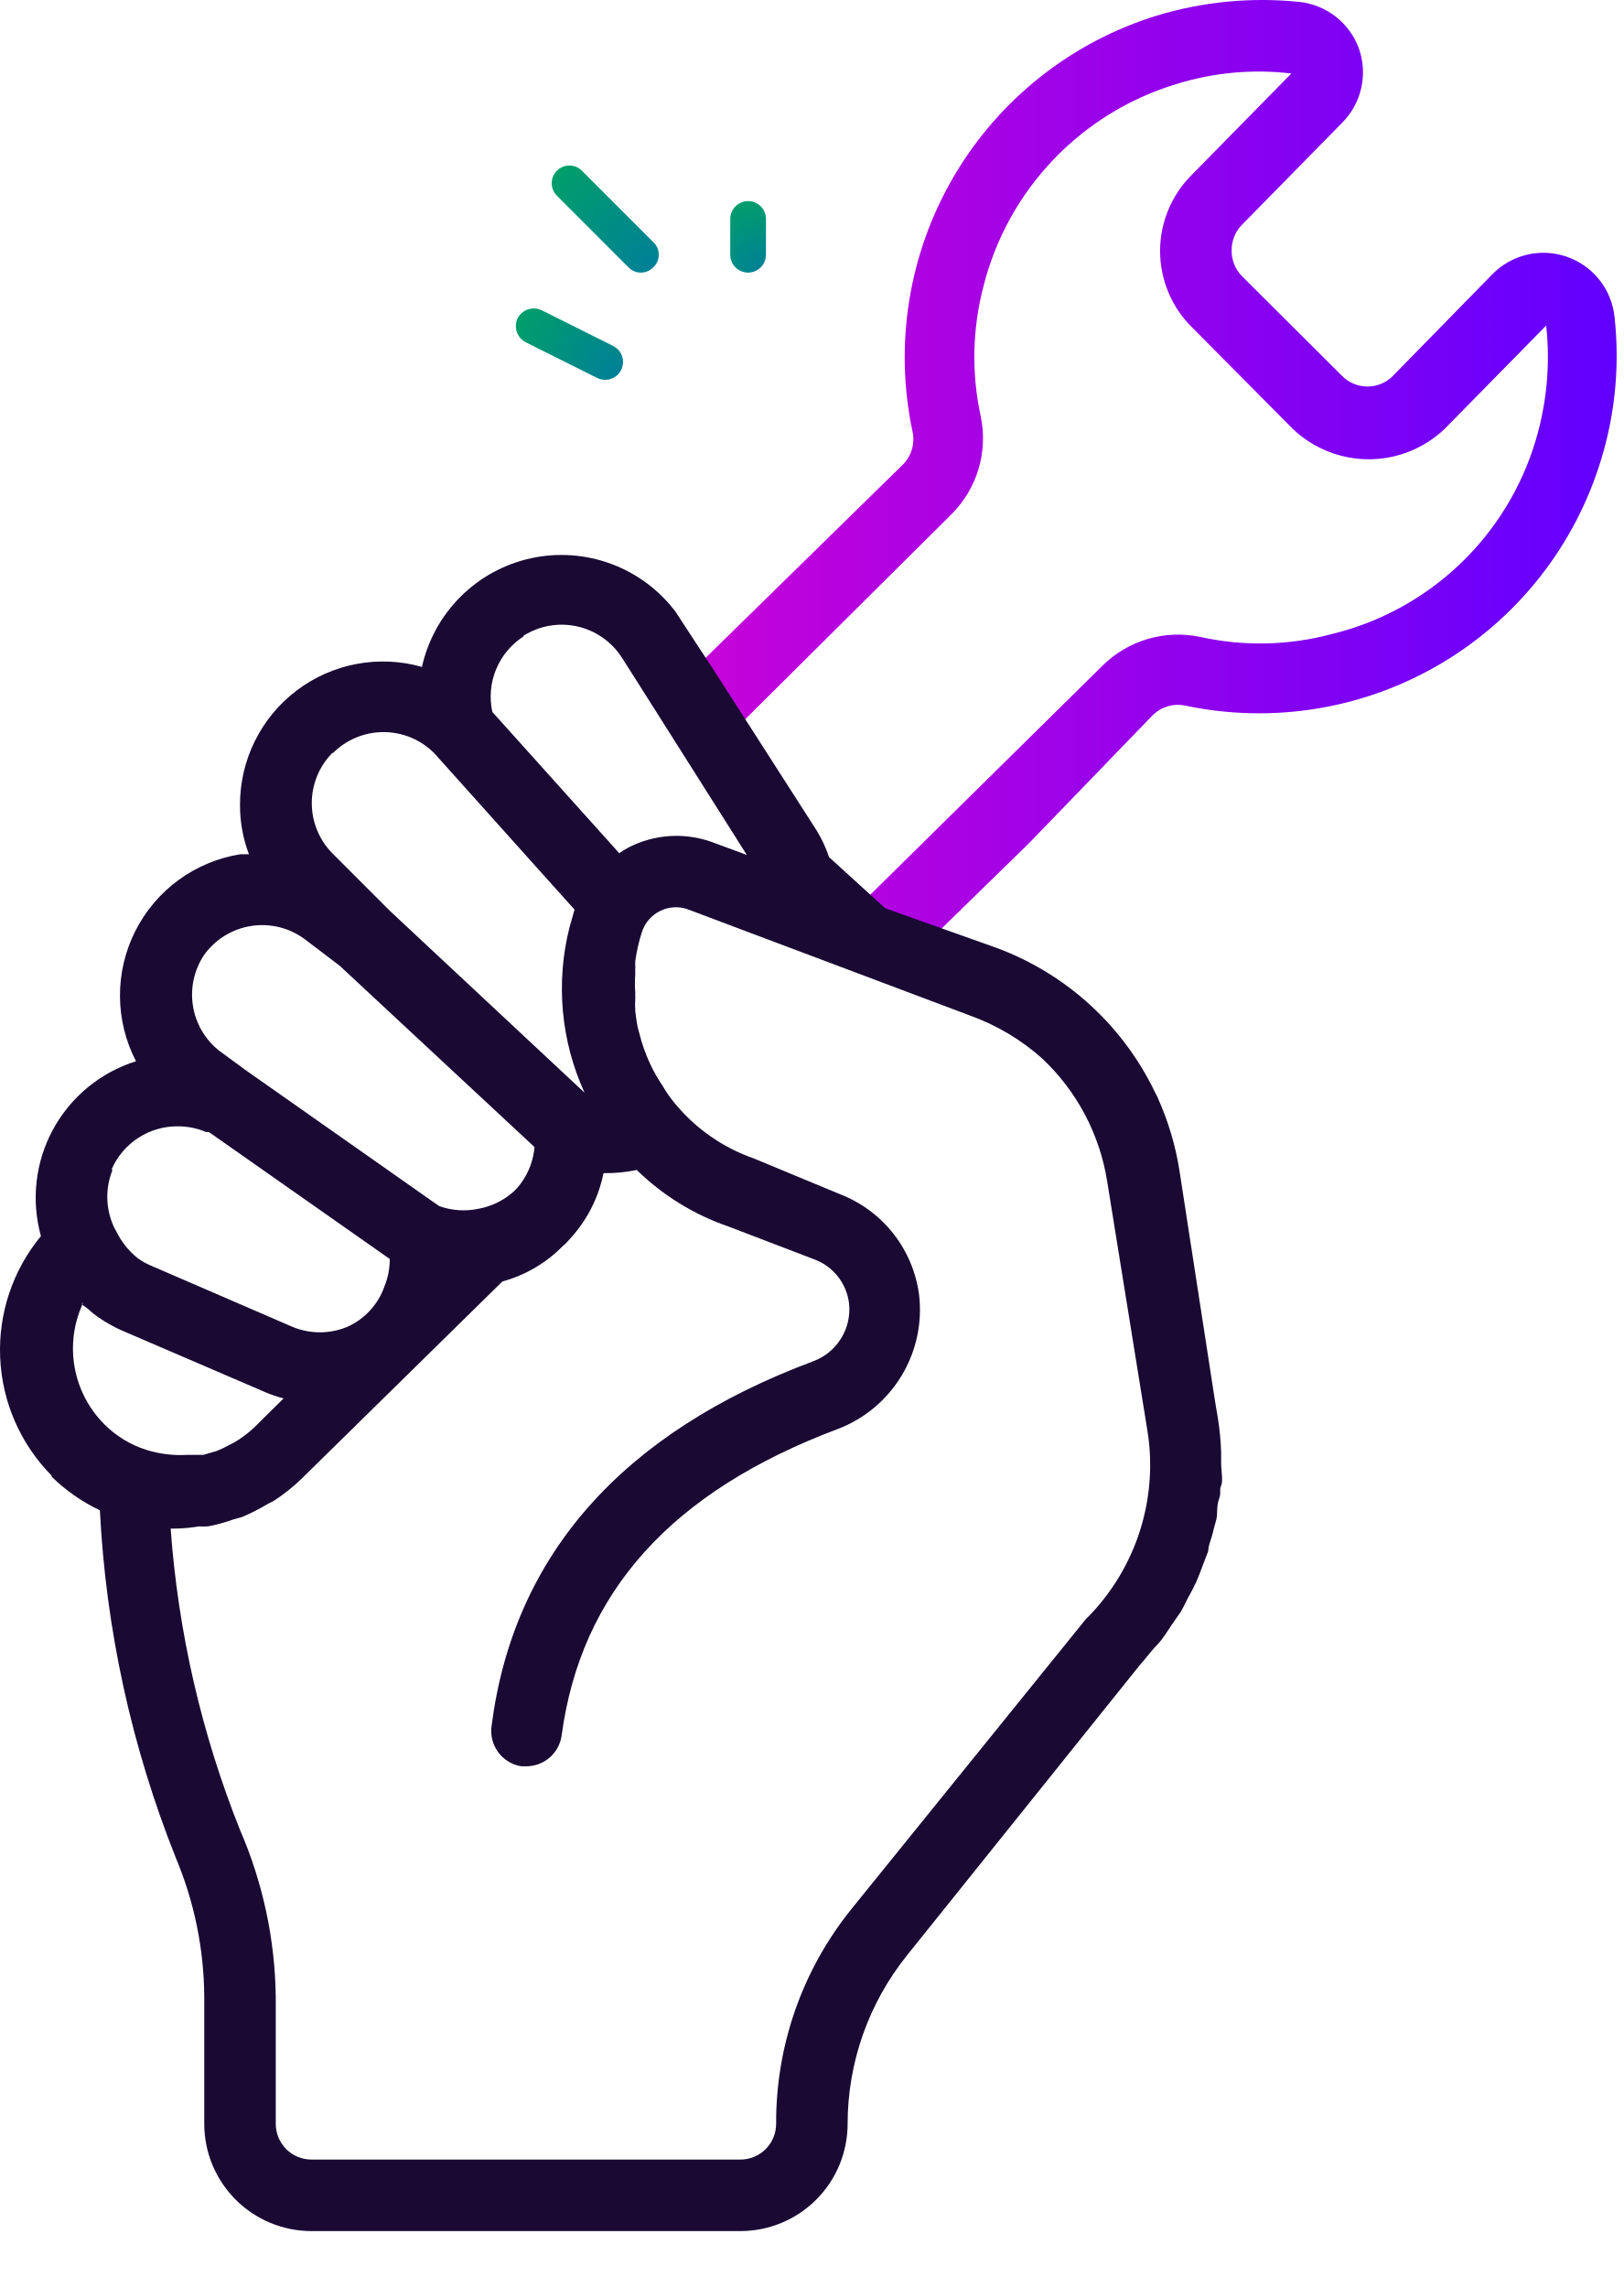
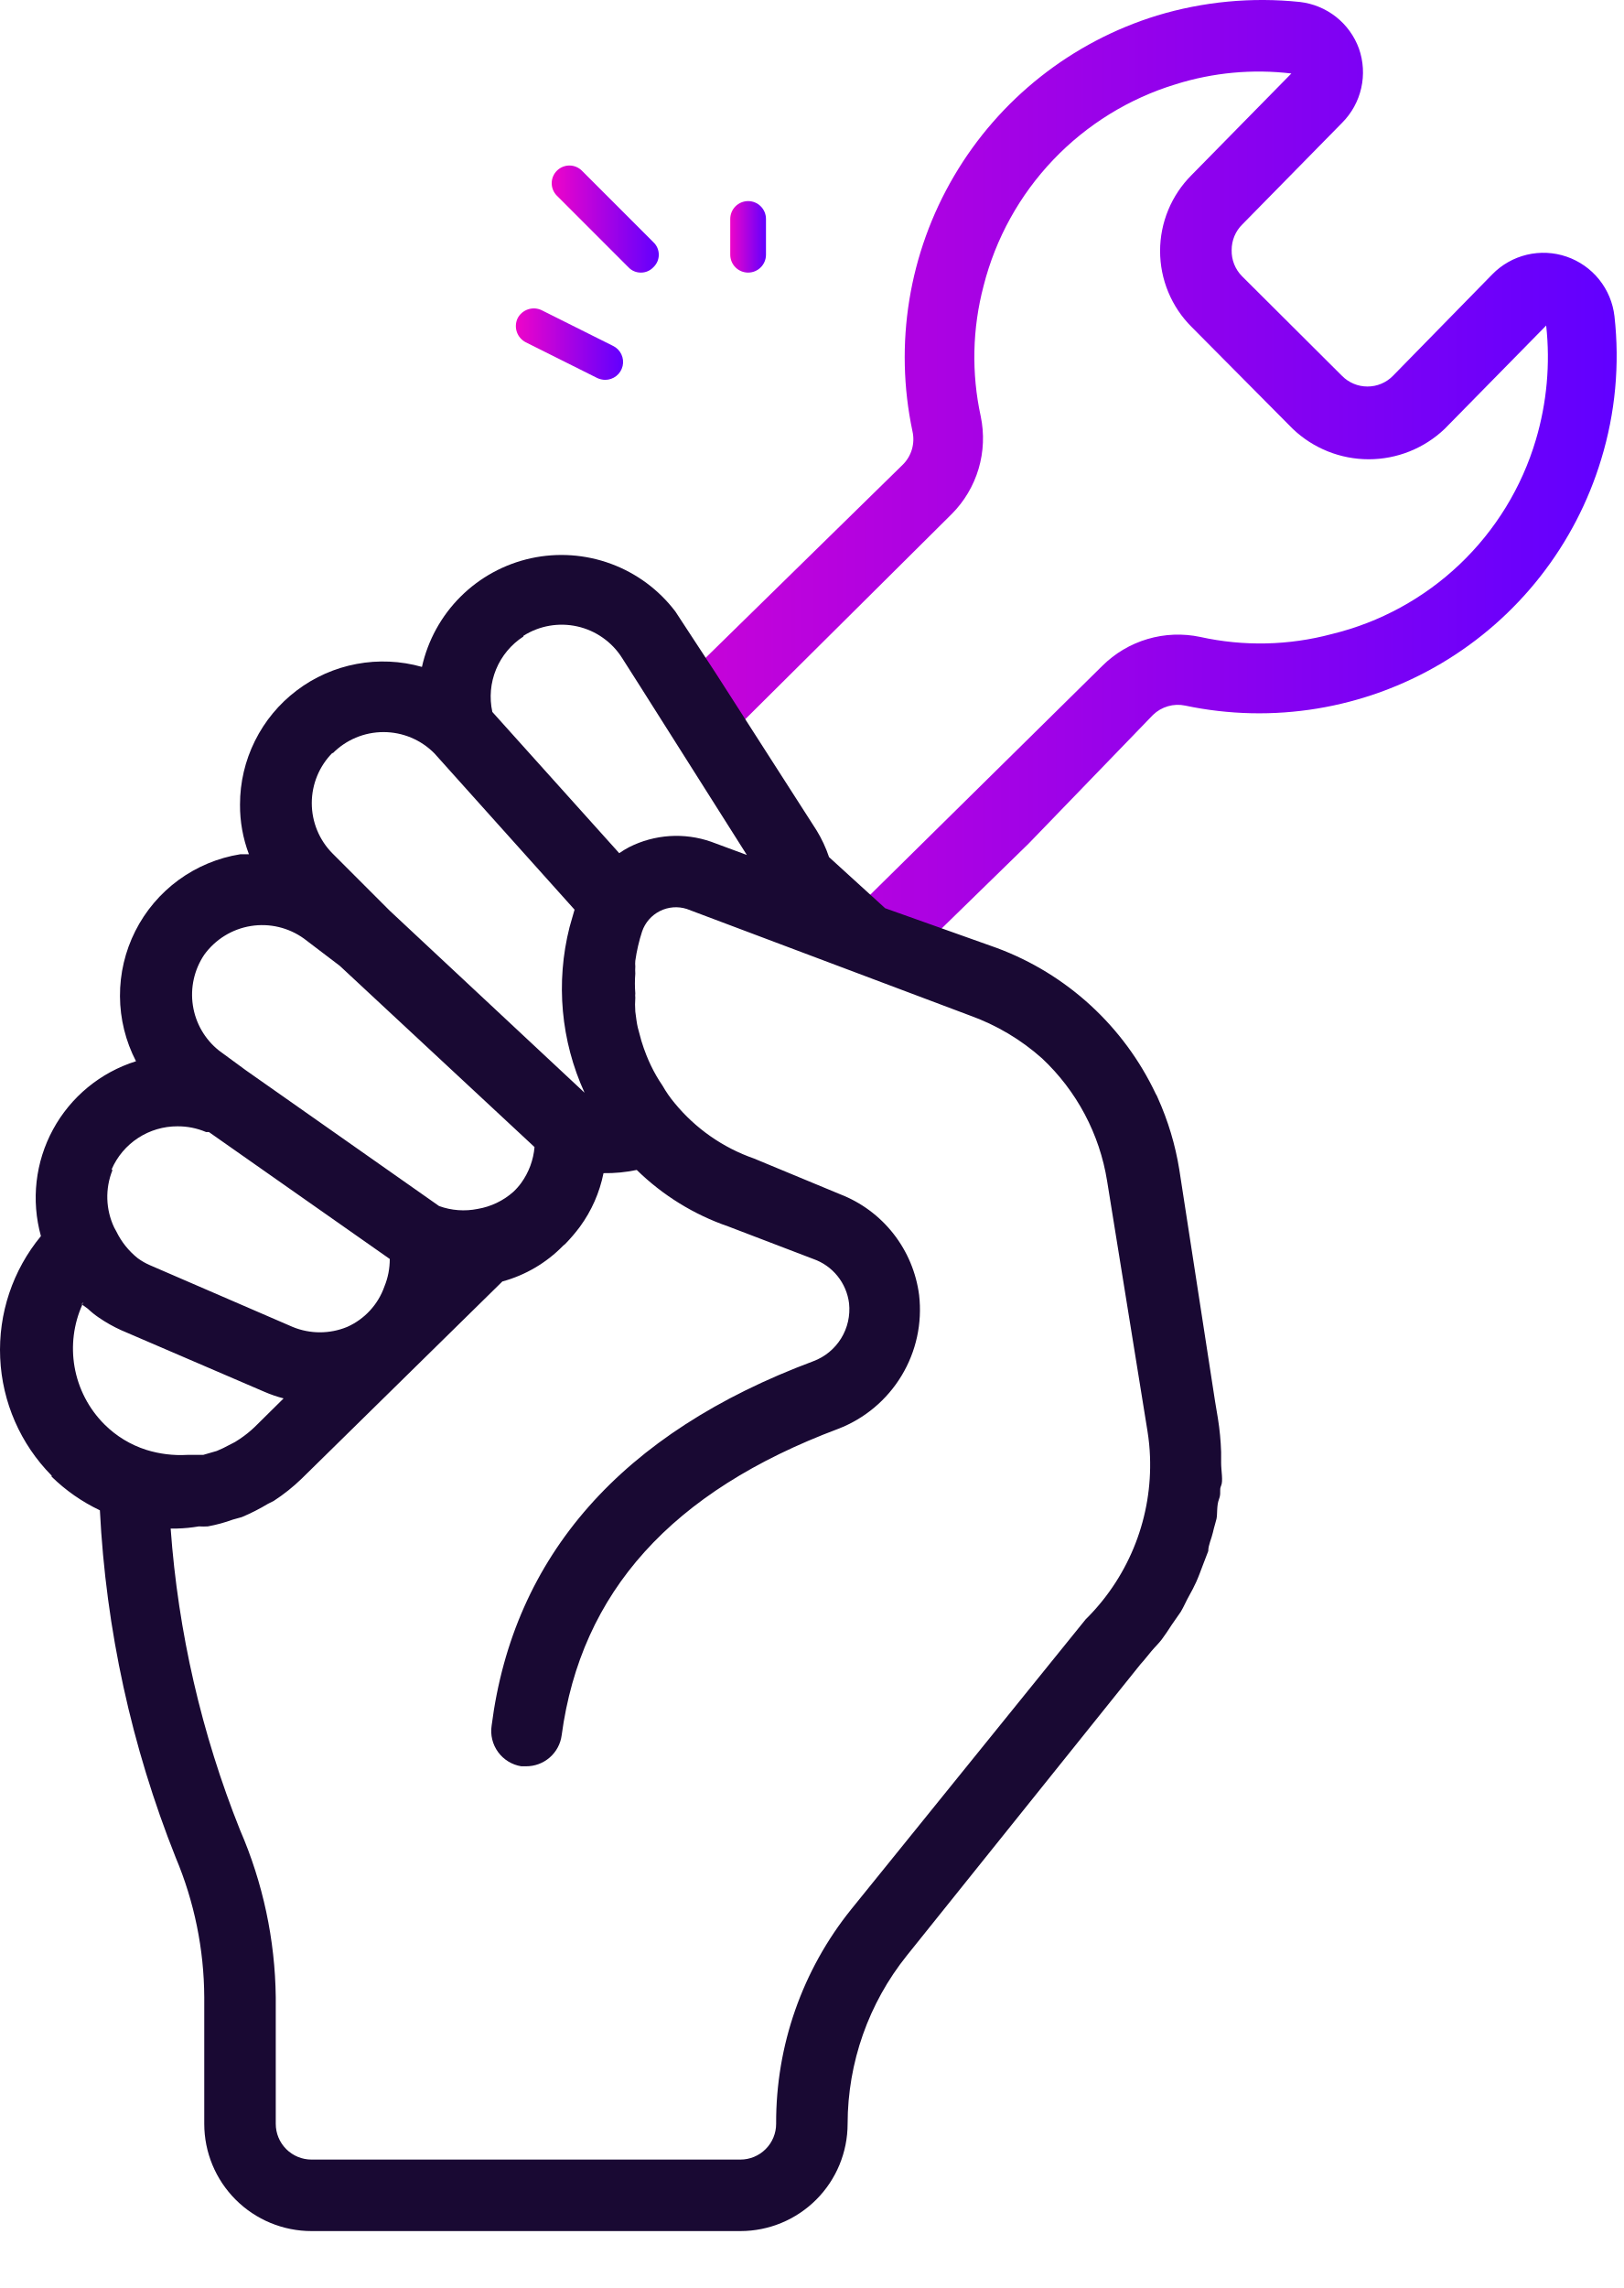
<svg xmlns="http://www.w3.org/2000/svg" width="71" height="100" viewBox="0 0 71 100" fill="none">
-   <path d="M22.628 13.914C22.541 14.101 22.529 14.315 22.596 14.51C22.663 14.705 22.804 14.867 22.988 14.961L26.113 16.523C26.22 16.573 26.337 16.6 26.456 16.602C26.633 16.602 26.805 16.543 26.944 16.433C27.083 16.323 27.181 16.169 27.221 15.997C27.261 15.824 27.241 15.643 27.164 15.483C27.088 15.323 26.959 15.194 26.8 15.117L23.675 13.555C23.488 13.467 23.274 13.456 23.079 13.523C22.884 13.59 22.722 13.73 22.628 13.914Z" fill="url(#paint0_radial_30_10)" />
-   <path d="M28.019 11.914C28.121 11.915 28.223 11.895 28.317 11.854C28.411 11.814 28.496 11.754 28.566 11.679C28.64 11.609 28.7 11.524 28.741 11.43C28.781 11.336 28.802 11.235 28.802 11.133C28.802 11.03 28.781 10.929 28.741 10.835C28.7 10.74 28.64 10.656 28.566 10.586L25.441 7.461C25.296 7.316 25.099 7.234 24.894 7.234C24.689 7.234 24.492 7.316 24.347 7.461C24.202 7.606 24.12 7.802 24.12 8.007C24.12 8.213 24.202 8.409 24.347 8.554L27.472 11.679C27.542 11.754 27.626 11.814 27.721 11.854C27.815 11.895 27.916 11.915 28.019 11.914Z" fill="url(#paint1_radial_30_10)" />
-   <path d="M33.488 11.133V9.57C33.488 9.363 33.406 9.164 33.259 9.018C33.113 8.871 32.914 8.789 32.707 8.789C32.5 8.789 32.301 8.871 32.154 9.018C32.008 9.164 31.926 9.363 31.926 9.57V11.133C31.926 11.34 32.008 11.539 32.154 11.685C32.301 11.832 32.5 11.914 32.707 11.914C32.914 11.914 33.113 11.832 33.259 11.685C33.406 11.539 33.488 11.34 33.488 11.133Z" fill="url(#paint2_radial_30_10)" />
+   <path d="M22.628 13.914C22.541 14.101 22.529 14.315 22.596 14.51C22.663 14.705 22.804 14.867 22.988 14.961L26.113 16.523C26.22 16.573 26.337 16.6 26.456 16.602C26.633 16.602 26.805 16.543 26.944 16.433C27.083 16.323 27.181 16.169 27.221 15.997C27.261 15.824 27.241 15.643 27.164 15.483C27.088 15.323 26.959 15.194 26.8 15.117L23.675 13.555C23.488 13.467 23.274 13.456 23.079 13.523C22.884 13.59 22.722 13.73 22.628 13.914Z" fill="url(#paint0_linear_30_10)" />
+   <path d="M28.019 11.914C28.121 11.915 28.223 11.895 28.317 11.854C28.411 11.814 28.496 11.754 28.566 11.679C28.64 11.609 28.7 11.524 28.741 11.43C28.781 11.336 28.802 11.235 28.802 11.133C28.802 11.03 28.781 10.929 28.741 10.835C28.7 10.74 28.64 10.656 28.566 10.586L25.441 7.461C25.296 7.316 25.099 7.234 24.894 7.234C24.689 7.234 24.492 7.316 24.347 7.461C24.202 7.606 24.12 7.802 24.12 8.007C24.12 8.213 24.202 8.409 24.347 8.554L27.472 11.679C27.542 11.754 27.626 11.814 27.721 11.854C27.815 11.895 27.916 11.915 28.019 11.914V11.914Z" fill="url(#paint1_linear_30_10)" />
+   <path d="M33.488 11.133V9.57C33.488 9.363 33.406 9.164 33.259 9.018C33.113 8.871 32.914 8.789 32.707 8.789C32.5 8.789 32.301 8.871 32.154 9.018C32.008 9.164 31.926 9.363 31.926 9.57V11.133C31.926 11.34 32.008 11.539 32.154 11.685C32.301 11.832 32.5 11.914 32.707 11.914C32.914 11.914 33.113 11.832 33.259 11.685C33.406 11.539 33.488 11.34 33.488 11.133Z" fill="url(#paint2_linear_30_10)" />
  <path d="M39.577 42.131L44.971 36.87L50.409 31.245C50.593 31.067 50.817 30.938 51.062 30.867C51.307 30.796 51.566 30.786 51.816 30.839C55.645 31.648 59.638 30.991 63.007 28.997C66.374 27.004 68.872 23.819 70.004 20.072C70.622 18.05 70.819 15.923 70.583 13.822C70.516 13.234 70.284 12.677 69.913 12.216C69.543 11.755 69.049 11.409 68.489 11.217C67.929 11.025 67.327 10.997 66.751 11.134C66.176 11.272 65.651 11.57 65.239 11.993L60.894 16.431C60.749 16.578 60.576 16.694 60.386 16.773C60.196 16.853 59.991 16.893 59.785 16.893C59.579 16.893 59.374 16.853 59.184 16.773C58.994 16.694 58.821 16.578 58.675 16.431L54.3 12.072C54.151 11.922 54.035 11.744 53.957 11.548C53.879 11.352 53.842 11.142 53.847 10.931C53.846 10.722 53.887 10.514 53.967 10.321C54.048 10.127 54.166 9.952 54.316 9.806L58.675 5.368C59.092 4.951 59.382 4.424 59.512 3.849C59.642 3.274 59.607 2.674 59.41 2.118C59.211 1.573 58.864 1.095 58.409 0.736C57.954 0.378 57.407 0.153 56.832 0.086C54.729 -0.134 52.604 0.068 50.581 0.68C46.852 1.828 43.688 4.33 41.71 7.693C39.732 11.056 39.084 15.037 39.893 18.853C39.951 19.111 39.943 19.38 39.87 19.634C39.796 19.889 39.659 20.12 39.471 20.307L30.377 29.213L32.127 31.886L41.612 22.463C42.16 21.912 42.562 21.234 42.783 20.49C43.004 19.745 43.036 18.957 42.877 18.197C42.466 16.313 42.509 14.358 43.002 12.493C43.526 10.425 44.575 8.527 46.048 6.983C47.521 5.439 49.368 4.301 51.409 3.68C53.04 3.17 54.76 3.01 56.457 3.212L52.097 7.649C51.66 8.085 51.313 8.602 51.077 9.172C50.84 9.742 50.718 10.353 50.718 10.97C50.718 11.587 50.84 12.198 51.077 12.768C51.313 13.338 51.66 13.855 52.097 14.29L56.519 18.744C57.414 19.597 58.603 20.073 59.84 20.073C61.076 20.073 62.265 19.597 63.16 18.744L67.598 14.228C67.781 15.908 67.627 17.608 67.145 19.228C66.53 21.3 65.383 23.174 63.817 24.663C62.251 26.152 60.322 27.204 58.222 27.713C56.343 28.215 54.371 28.258 52.472 27.838C51.709 27.677 50.918 27.708 50.171 27.929C49.423 28.15 48.742 28.554 48.19 29.104L37.145 39.994L39.577 42.131Z" fill="url(#paint3_linear_30_10)" />
  <path fill-rule="evenodd" clip-rule="evenodd" d="M2.258 64.541C2.875 65.144 3.588 65.64 4.367 66.01C4.63 71.215 5.75 76.341 7.68 81.183C8.495 83.117 8.92 85.194 8.93 87.293V92.824C8.93 94.068 9.424 95.26 10.303 96.139C11.182 97.018 12.375 97.512 13.618 97.512H32.37C33.613 97.512 34.805 97.018 35.684 96.139C36.563 95.26 37.057 94.068 37.057 92.824C37.06 90.147 37.975 87.551 39.651 85.464L49.855 72.745C50.027 72.557 50.183 72.354 50.34 72.166C50.496 71.979 50.652 71.838 50.793 71.651C50.933 71.463 51.09 71.229 51.23 71.01L51.621 70.448C51.762 70.213 51.855 69.979 51.98 69.76C52.105 69.541 52.199 69.354 52.293 69.151C52.387 68.948 52.496 68.651 52.59 68.401L52.824 67.791C52.824 67.525 52.965 67.26 53.027 66.979C53.09 66.697 53.137 66.588 53.184 66.385C53.23 66.182 53.184 65.807 53.293 65.525C53.402 65.244 53.293 65.135 53.387 64.932C53.48 64.728 53.387 64.275 53.387 63.947V63.463C53.371 62.971 53.324 62.48 53.246 61.994L53.121 61.244L51.558 51.118C51.384 50.04 51.069 48.989 50.621 47.993C50.596 47.927 50.565 47.864 50.527 47.805C49.131 44.853 46.635 42.565 43.574 41.43L38.698 39.695L36.245 37.461C36.108 37.051 35.924 36.657 35.698 36.289L31.276 29.398L29.526 26.726C28.805 25.776 27.827 25.053 26.709 24.641C25.59 24.229 24.377 24.145 23.213 24.399C22.048 24.654 20.981 25.236 20.136 26.078C19.292 26.919 18.706 27.984 18.447 29.148C17.517 28.884 16.538 28.84 15.589 29.019C14.639 29.197 13.743 29.593 12.973 30.177C12.202 30.759 11.577 31.513 11.147 32.379C10.716 33.244 10.492 34.197 10.493 35.164C10.488 35.906 10.62 36.642 10.883 37.336H10.508C9.532 37.492 8.606 37.878 7.807 38.461C7.009 39.045 6.36 39.81 5.915 40.693C5.469 41.577 5.24 42.553 5.245 43.542C5.25 44.531 5.491 45.505 5.946 46.383C4.396 46.868 3.096 47.936 2.32 49.362C1.544 50.788 1.354 52.46 1.789 54.025C0.556 55.517 -0.079 57.415 0.008 59.349C0.094 61.284 0.896 63.117 2.258 64.494V64.541ZM3.598 57.025L3.555 56.993L3.649 56.915C3.631 56.952 3.614 56.988 3.598 57.025L3.836 57.197C3.987 57.34 4.149 57.471 4.321 57.587C4.627 57.797 4.951 57.98 5.289 58.134L11.54 60.822C11.818 60.944 12.105 61.043 12.399 61.119L11.134 62.369C10.935 62.559 10.721 62.731 10.493 62.885L10.274 63.025L9.758 63.291L9.477 63.416L8.883 63.588H8.43H8.18C7.578 63.622 6.975 63.548 6.399 63.369C5.71 63.15 5.083 62.769 4.571 62.26C3.882 61.574 3.424 60.692 3.258 59.734C3.1 58.816 3.219 57.873 3.598 57.025ZM48.402 51.618C48.074 49.566 47.074 47.68 45.558 46.258C44.636 45.436 43.564 44.8 42.401 44.383L30.026 39.727C29.636 39.602 29.213 39.636 28.848 39.82C28.483 40.004 28.204 40.324 28.072 40.711C27.936 41.129 27.837 41.557 27.775 41.992C27.767 42.075 27.767 42.159 27.775 42.242C27.768 42.346 27.768 42.451 27.775 42.555C27.752 42.841 27.752 43.128 27.775 43.414C27.768 43.477 27.768 43.54 27.775 43.602C27.76 43.805 27.76 44.008 27.775 44.211C27.807 44.446 27.838 44.727 27.885 44.914C27.932 45.102 27.979 45.274 28.041 45.493C28.104 45.711 28.182 45.914 28.26 46.118C28.383 46.43 28.53 46.733 28.697 47.024C28.776 47.165 28.869 47.305 28.963 47.446C29.117 47.717 29.294 47.973 29.494 48.212C30.406 49.323 31.606 50.161 32.963 50.634L36.729 52.196C37.648 52.551 38.455 53.148 39.062 53.924C39.67 54.7 40.057 55.625 40.183 56.603C40.325 57.831 40.055 59.071 39.415 60.128C38.776 61.186 37.804 62.002 36.651 62.447C29.354 65.182 25.4 69.588 24.556 75.839C24.507 76.217 24.321 76.564 24.033 76.814C23.745 77.065 23.375 77.201 22.994 77.198H22.791C22.383 77.133 22.018 76.909 21.775 76.575C21.532 76.241 21.431 75.825 21.494 75.417C22.447 67.994 27.182 62.619 35.557 59.494C36.062 59.306 36.49 58.955 36.773 58.496C37.056 58.038 37.178 57.498 37.12 56.962C37.066 56.526 36.891 56.113 36.615 55.771C36.339 55.428 35.972 55.17 35.557 55.025L31.838 53.603C30.338 53.087 28.972 52.243 27.838 51.134C27.36 51.235 26.873 51.282 26.385 51.274C26.215 52.121 25.863 52.921 25.353 53.618C25.156 53.882 24.942 54.132 24.713 54.368L24.619 54.446C23.889 55.195 22.971 55.734 21.962 56.009L13.196 64.619C12.818 64.987 12.404 65.316 11.962 65.603L11.712 65.728C11.346 65.949 10.965 66.142 10.571 66.307L10.18 66.416C9.825 66.546 9.459 66.645 9.087 66.713C8.956 66.721 8.826 66.721 8.696 66.713C8.376 66.767 8.052 66.799 7.727 66.807H7.461C7.788 71.328 8.81 75.771 10.493 79.98C11.495 82.289 12.027 84.775 12.056 87.293V92.824C12.056 93.239 12.22 93.636 12.513 93.929C12.806 94.222 13.204 94.387 13.618 94.387H32.37C32.784 94.387 33.181 94.222 33.474 93.929C33.767 93.636 33.932 93.239 33.932 92.824C33.917 89.415 35.076 86.104 37.214 83.449L47.464 70.776L47.574 70.666C48.477 69.745 49.182 68.648 49.647 67.445C50.112 66.241 50.326 64.955 50.277 63.666C50.264 63.294 50.227 62.924 50.168 62.556L48.402 51.618ZM24.022 27.349C23.618 27.419 23.231 27.569 22.884 27.788V27.819C22.349 28.165 21.931 28.666 21.688 29.255C21.445 29.844 21.388 30.494 21.525 31.117L27.072 37.289C27.212 37.191 27.358 37.103 27.51 37.023C28.06 36.746 28.66 36.583 29.275 36.542C29.89 36.502 30.506 36.586 31.088 36.789L32.651 37.367L27.963 29.96L27.197 28.757C26.978 28.41 26.692 28.11 26.356 27.874C26.021 27.637 25.642 27.469 25.241 27.379C24.841 27.289 24.427 27.279 24.022 27.349ZM15.56 32.239C15.178 32.399 14.831 32.634 14.54 32.929V32.898C13.958 33.483 13.631 34.276 13.631 35.101C13.631 35.927 13.958 36.719 14.54 37.304L17.04 39.805L25.556 47.758C24.52 45.492 24.288 42.94 24.9 40.523C24.933 40.412 24.963 40.303 24.993 40.196C25.034 40.048 25.074 39.903 25.119 39.758L18.994 32.929C18.703 32.634 18.356 32.399 17.974 32.239C17.591 32.079 17.181 31.997 16.767 31.997C16.352 31.997 15.942 32.079 15.56 32.239ZM10.965 40.473C10.147 40.605 9.416 41.056 8.93 41.727C8.492 42.378 8.314 43.17 8.433 43.946C8.551 44.722 8.958 45.425 9.571 45.914L10.743 46.774L19.197 52.712C19.737 52.908 20.321 52.951 20.884 52.837C21.465 52.739 22.007 52.479 22.447 52.087C22.573 51.968 22.689 51.837 22.791 51.696C23.121 51.237 23.321 50.697 23.369 50.134L14.853 42.211L13.29 41.023C12.618 40.539 11.782 40.341 10.965 40.473ZM6.04 49.735C5.529 50.068 5.127 50.543 4.883 51.102L4.914 51.149C4.754 51.549 4.679 51.977 4.692 52.407C4.706 52.838 4.808 53.261 4.992 53.65L5.086 53.821C5.307 54.277 5.628 54.678 6.024 54.993C6.185 55.111 6.357 55.21 6.539 55.29L12.79 57.993C13.555 58.31 14.415 58.31 15.181 57.993C15.557 57.825 15.896 57.582 16.175 57.278C16.455 56.975 16.669 56.617 16.806 56.228C16.963 55.846 17.042 55.437 17.04 55.025L9.133 49.477H9.008C8.613 49.309 8.188 49.224 7.758 49.227C7.148 49.225 6.551 49.402 6.04 49.735Z" fill="#190933" />
  <path fill-rule="evenodd" clip-rule="evenodd" d="M3.555 56.993L3.598 57.025C3.614 56.988 3.631 56.952 3.649 56.915L3.555 56.993Z" fill="#190933" />
  <defs>
-     <radialGradient id="paint0_radial_30_10" cx="0" cy="0" r="1" gradientUnits="userSpaceOnUse" gradientTransform="translate(27.252 16.6016) rotate(-146.326) scale(5.64619 5.99735)">
-       <stop stop-color="#007E9A" />
-       <stop offset="1" stop-color="#00A067" />
-     </radialGradient>
-     <radialGradient id="paint1_radial_30_10" cx="0" cy="0" r="1" gradientUnits="userSpaceOnUse" gradientTransform="translate(28.8137 11.9138) rotate(-135.002) scale(6.63708 7.63918)">
-       <stop stop-color="#007E9A" />
-       <stop offset="1" stop-color="#00A067" />
-     </radialGradient>
-     <radialGradient id="paint2_radial_30_10" cx="0" cy="0" r="1" gradientUnits="userSpaceOnUse" gradientTransform="translate(33.4919 11.9138) rotate(-116.556) scale(3.50344 3.22513)">
-       <stop stop-color="#007E9A" />
-       <stop offset="1" stop-color="#00A067" />
-     </radialGradient>
+     <linearGradient id="paint0_linear_30_10" x1="27.241" y1="15.041" x2="22.553" y2="15.041" gradientUnits="userSpaceOnUse">
+       <stop stop-color="#6100FF" />
+       <stop offset="1" stop-color="#EE04C9" />
+     </linearGradient>
+     <linearGradient id="paint1_linear_30_10" x1="28.802" y1="9.574" x2="24.12" y2="9.574" gradientUnits="userSpaceOnUse">
+       <stop stop-color="#6100FF" />
+       <stop offset="1" stop-color="#EE04C9" />
+     </linearGradient>
+     <linearGradient id="paint2_linear_30_10" x1="33.488" y1="10.351" x2="31.926" y2="10.351" gradientUnits="userSpaceOnUse">
+       <stop stop-color="#6100FF" />
+       <stop offset="1" stop-color="#EE04C9" />
+     </linearGradient>
    <linearGradient id="paint3_linear_30_10" x1="70.679" y1="50" x2="14.469" y2="50" gradientUnits="userSpaceOnUse">
      <stop stop-color="#6100FF" />
      <stop offset="1" stop-color="#EE04C9" />
    </linearGradient>
  </defs>
</svg>
